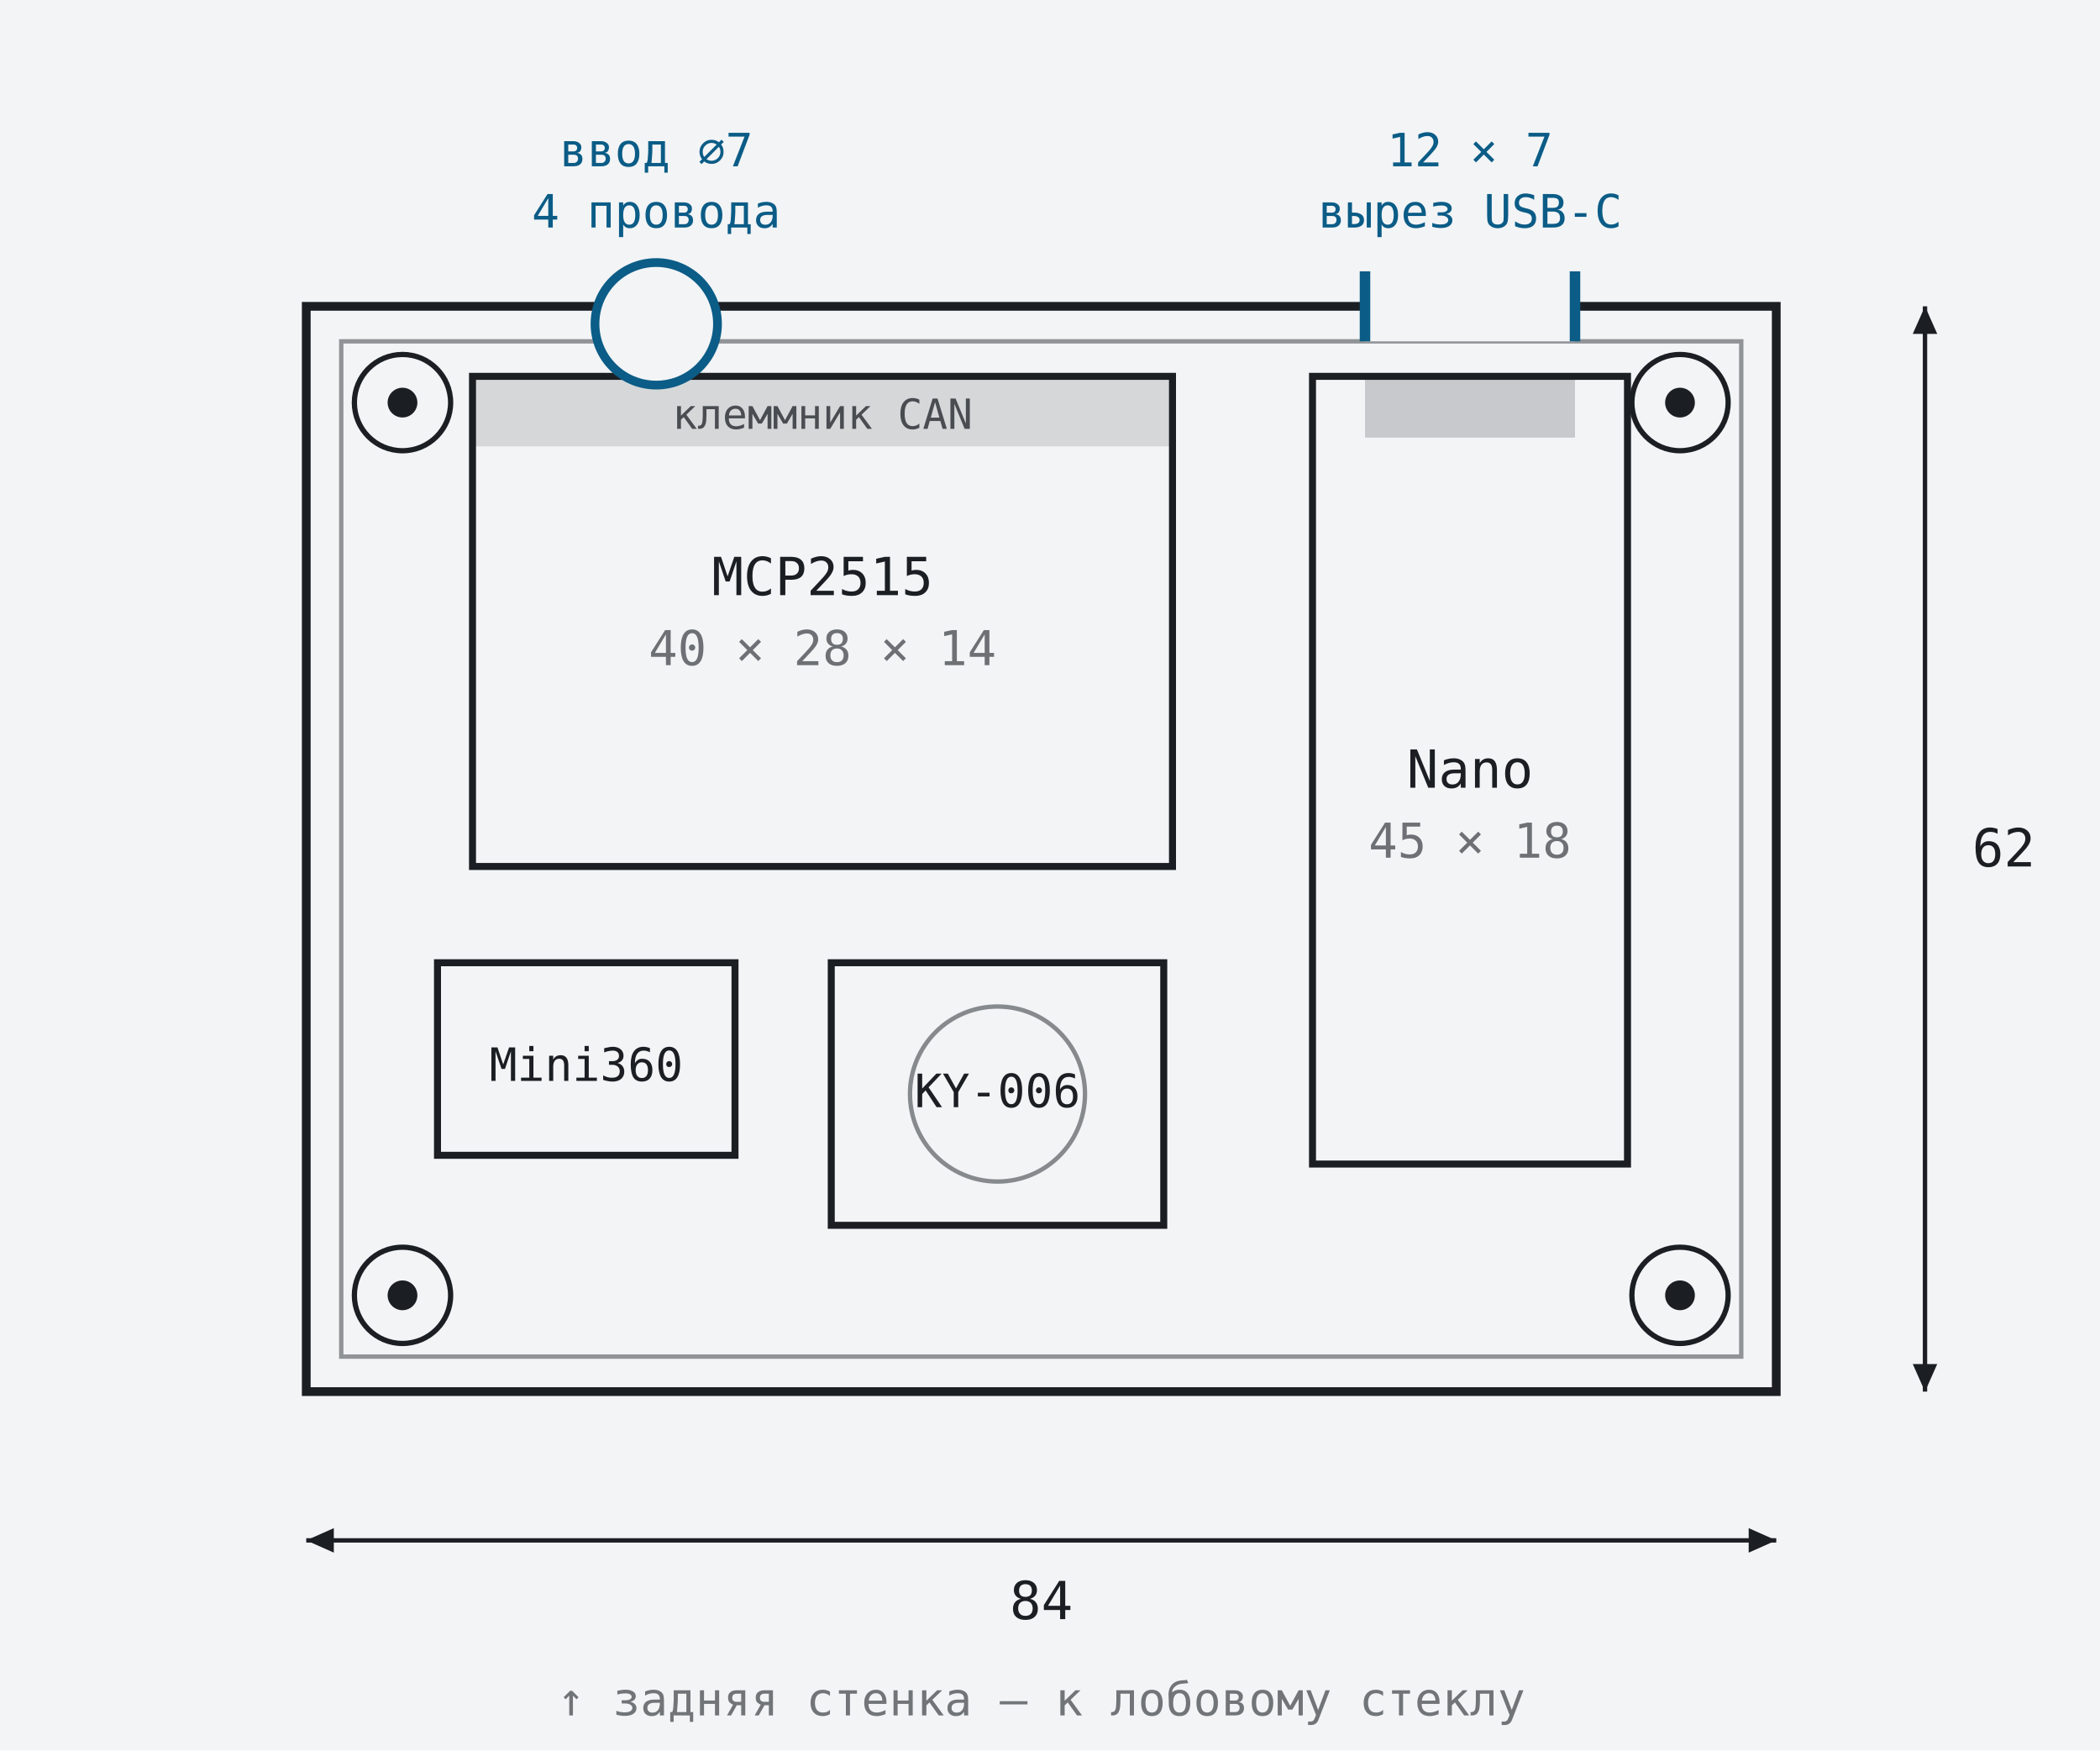
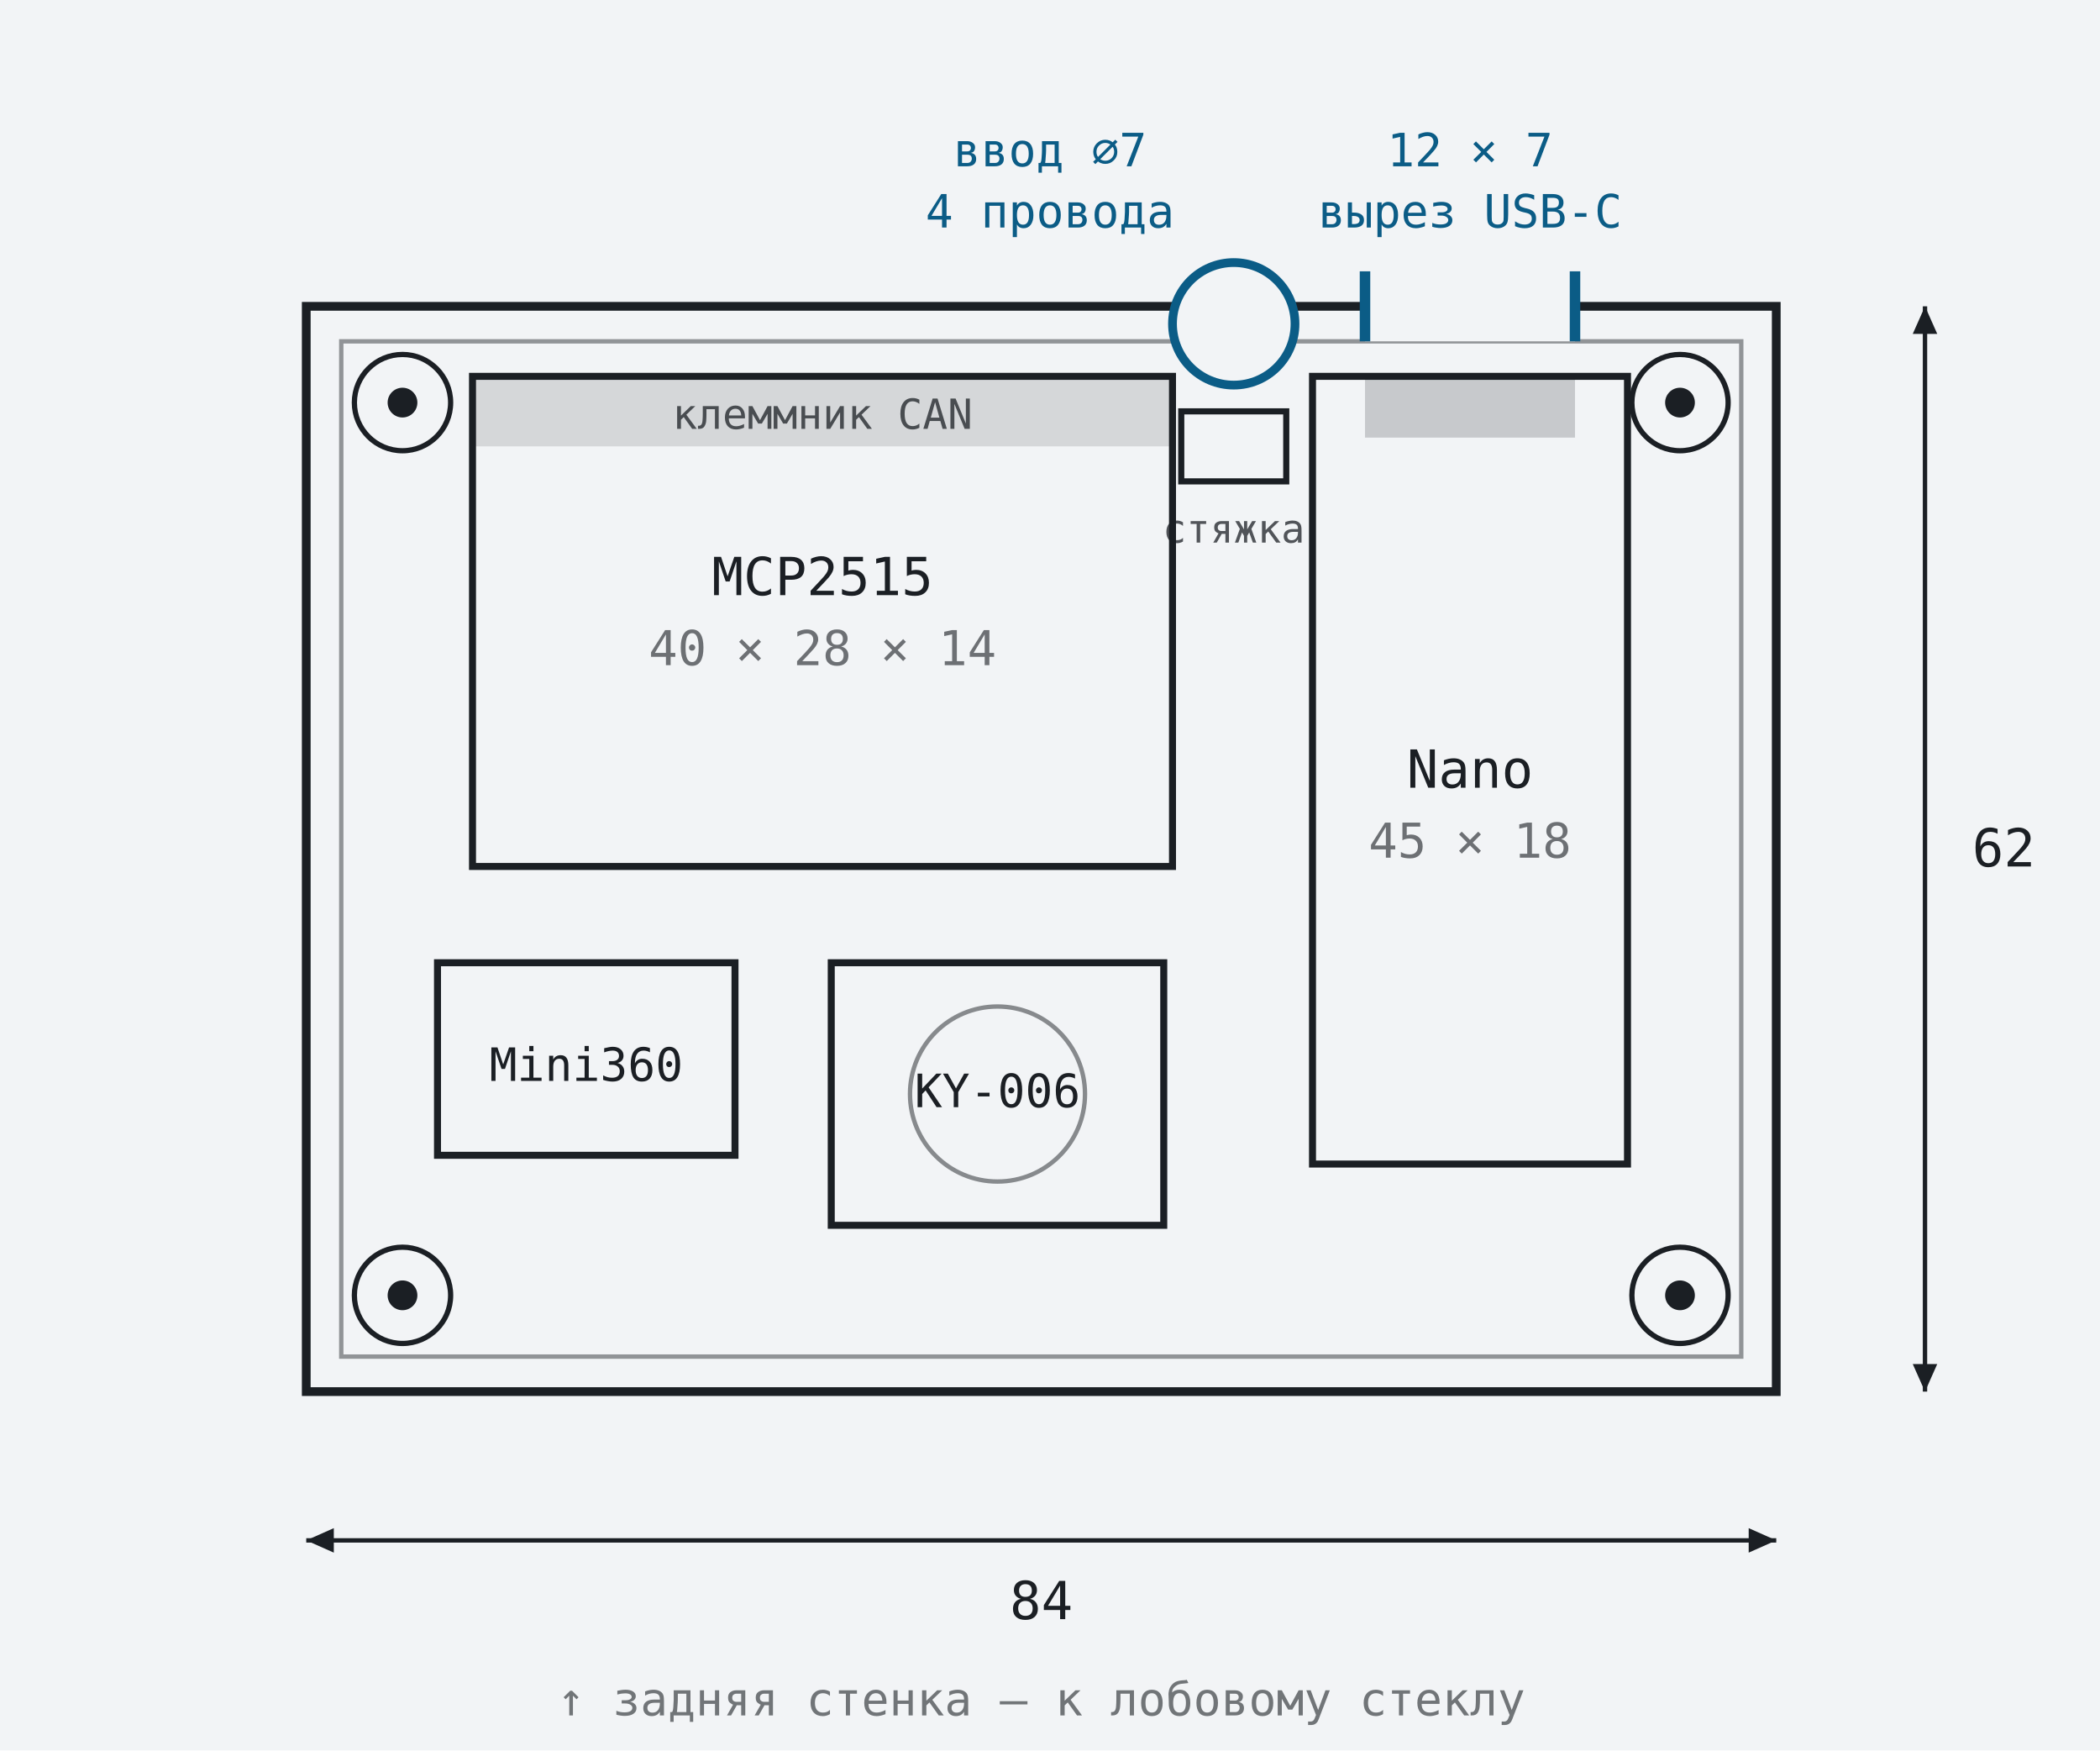
<svg xmlns="http://www.w3.org/2000/svg" viewBox="0 0 480 400" width="480" height="400" role="img" aria-label="План дна корпуса 84 на 62 мм: MCP2515 в левой задней части, Arduino Nano вдоль правой стенки разъёмом USB к задней стенке, Mini360 и зуммер спереди, четыре бобышки под винты по углам">
  <defs>
    <marker id="ar" viewBox="0 0 10 10" refX="9" refY="5" markerWidth="7" markerHeight="7" orient="auto-start-reverse">
      <path d="M0,1 L9,5 L0,9 z" fill="#1B1F24" />
    </marker>
  </defs>
  <rect x="0" y="0" width="480" height="400" fill="#F2F4F6" />
  <rect x="70" y="70" width="336" height="248" fill="none" stroke="#1B1F24" stroke-width="2" />
  <rect x="78" y="78" width="320" height="232" fill="none" stroke="#1B1F24" stroke-width="1" opacity=".45" />
  <circle cx="92" cy="92" r="11" fill="none" stroke="#1B1F24" stroke-width="1.2" />
  <circle cx="92" cy="92" r="3.4" fill="#1B1F24" />
  <circle cx="384" cy="92" r="11" fill="none" stroke="#1B1F24" stroke-width="1.2" />
  <circle cx="384" cy="92" r="3.4" fill="#1B1F24" />
  <circle cx="92" cy="296" r="11" fill="none" stroke="#1B1F24" stroke-width="1.2" />
  <circle cx="92" cy="296" r="3.4" fill="#1B1F24" />
  <circle cx="384" cy="296" r="11" fill="none" stroke="#1B1F24" stroke-width="1.2" />
  <circle cx="384" cy="296" r="3.4" fill="#1B1F24" />
  <rect x="108" y="86" width="160" height="112" fill="none" stroke="#1B1F24" stroke-width="1.6" />
  <rect x="108" y="86" width="160" height="16" fill="#1B1F24" opacity=".14" />
  <text x="188" y="136" font-family="ui-monospace, Menlo, monospace" font-size="12" text-anchor="middle" fill="#1B1F24">MCP2515</text>
  <text x="188" y="152" font-family="ui-monospace, Menlo, monospace" font-size="11" text-anchor="middle" fill="#1B1F24" opacity=".62">40 × 28 × 14</text>
  <text x="188" y="98" font-family="ui-monospace, Menlo, monospace" font-size="9.5" text-anchor="middle" fill="#1B1F24" opacity=".75">клеммник CAN</text>
  <rect x="300" y="86" width="72" height="180" fill="none" stroke="#1B1F24" stroke-width="1.6" />
  <rect x="312" y="86" width="48" height="14" fill="#1B1F24" opacity=".2" />
  <text x="336" y="180" font-family="ui-monospace, Menlo, monospace" font-size="12" text-anchor="middle" fill="#1B1F24">Nano</text>
  <text x="336" y="196" font-family="ui-monospace, Menlo, monospace" font-size="11" text-anchor="middle" fill="#1B1F24" opacity=".62">45 × 18</text>
  <rect x="100" y="220" width="68" height="44" fill="none" stroke="#1B1F24" stroke-width="1.6" />
  <text x="134" y="247" font-family="ui-monospace, Menlo, monospace" font-size="10.5" text-anchor="middle" fill="#1B1F24">Mini360</text>
  <rect x="190" y="220" width="76" height="60" fill="none" stroke="#1B1F24" stroke-width="1.6" />
  <circle cx="228" cy="250" r="20" fill="none" stroke="#1B1F24" stroke-width="1" opacity=".5" />
  <text x="228" y="253" font-family="ui-monospace, Menlo, monospace" font-size="10.5" text-anchor="middle" fill="#1B1F24">KY-006</text>
  <rect x="312" y="62" width="48" height="16" fill="#F2F4F6" />
  <path d="M312,78 L312,62 M360,78 L360,62" stroke="#0B5C86" stroke-width="2.4" />
  <text x="336" y="52" font-family="ui-monospace, Menlo, monospace" font-size="10.5" text-anchor="middle" fill="#0B5C86">вырез USB-C</text>
  <text x="336" y="38" font-family="ui-monospace, Menlo, monospace" font-size="10.5" text-anchor="middle" fill="#0B5C86">12 × 7</text>
-   <circle cx="150" cy="74" r="14" fill="#F2F4F6" stroke="#0B5C86" stroke-width="2" />
-   <text x="150" y="38" font-family="ui-monospace, Menlo, monospace" font-size="10.5" text-anchor="middle" fill="#0B5C86">ввод ⌀7</text>
-   <text x="150" y="52" font-family="ui-monospace, Menlo, monospace" font-size="10.5" text-anchor="middle" fill="#0B5C86">4 провода</text>
+   <circle cx="282" cy="74" r="14" fill="#F2F4F6" stroke="#0B5C86" stroke-width="2" />
+   <text x="240" y="38" font-family="ui-monospace, Menlo, monospace" font-size="10.5" text-anchor="middle" fill="#0B5C86">ввод ⌀7</text>
+   <text x="240" y="52" font-family="ui-monospace, Menlo, monospace" font-size="10.5" text-anchor="middle" fill="#0B5C86">4 провода</text>
+   <rect x="270" y="94" width="24" height="16" fill="none" stroke="#1B1F24" stroke-width="1.4" />
+   <text x="282" y="124" font-family="ui-monospace, Menlo, monospace" font-size="9" text-anchor="middle" fill="#1B1F24" opacity=".75">стяжка</text>
  <line x1="70" y1="352" x2="406" y2="352" stroke="#1B1F24" stroke-width="1" marker-start="url(#ar)" marker-end="url(#ar)" />
  <text x="238" y="370" font-family="ui-monospace, Menlo, monospace" font-size="12" text-anchor="middle" fill="#1B1F24">84</text>
  <line x1="440" y1="70" x2="440" y2="318" stroke="#1B1F24" stroke-width="1" marker-start="url(#ar)" marker-end="url(#ar)" />
  <text x="458" y="198" font-family="ui-monospace, Menlo, monospace" font-size="12" text-anchor="middle" fill="#1B1F24">62</text>
  <text x="238" y="392" font-family="ui-monospace, Menlo, monospace" font-size="10.5" text-anchor="middle" fill="#1B1F24" opacity=".6">↑ задняя стенка — к лобовому стеклу</text>
</svg>
